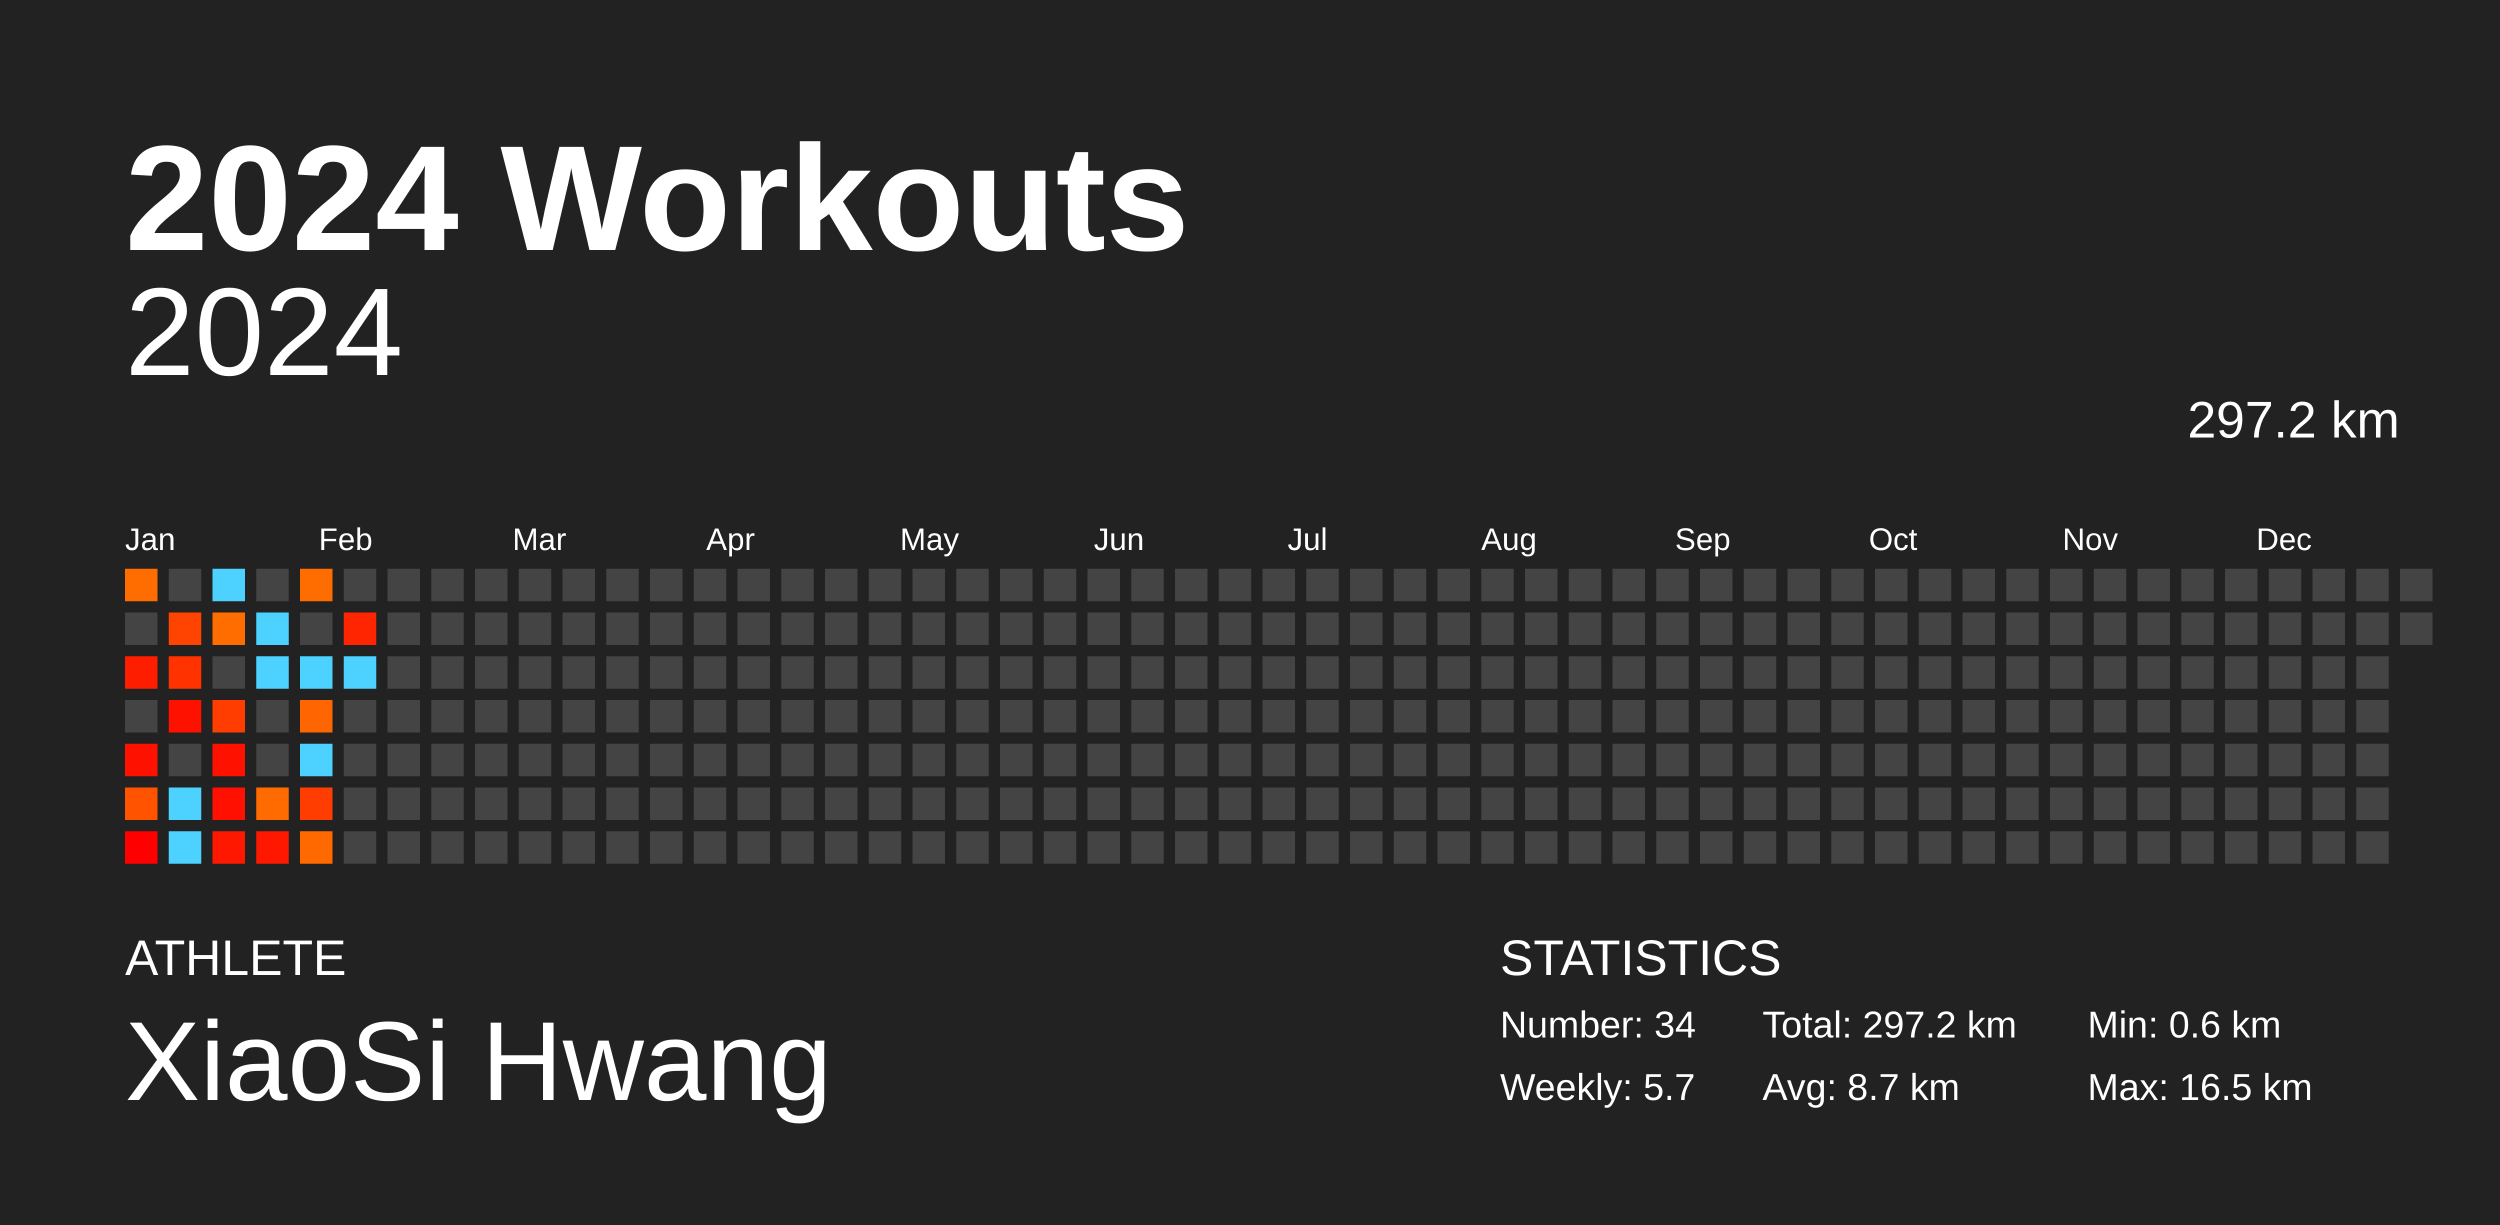
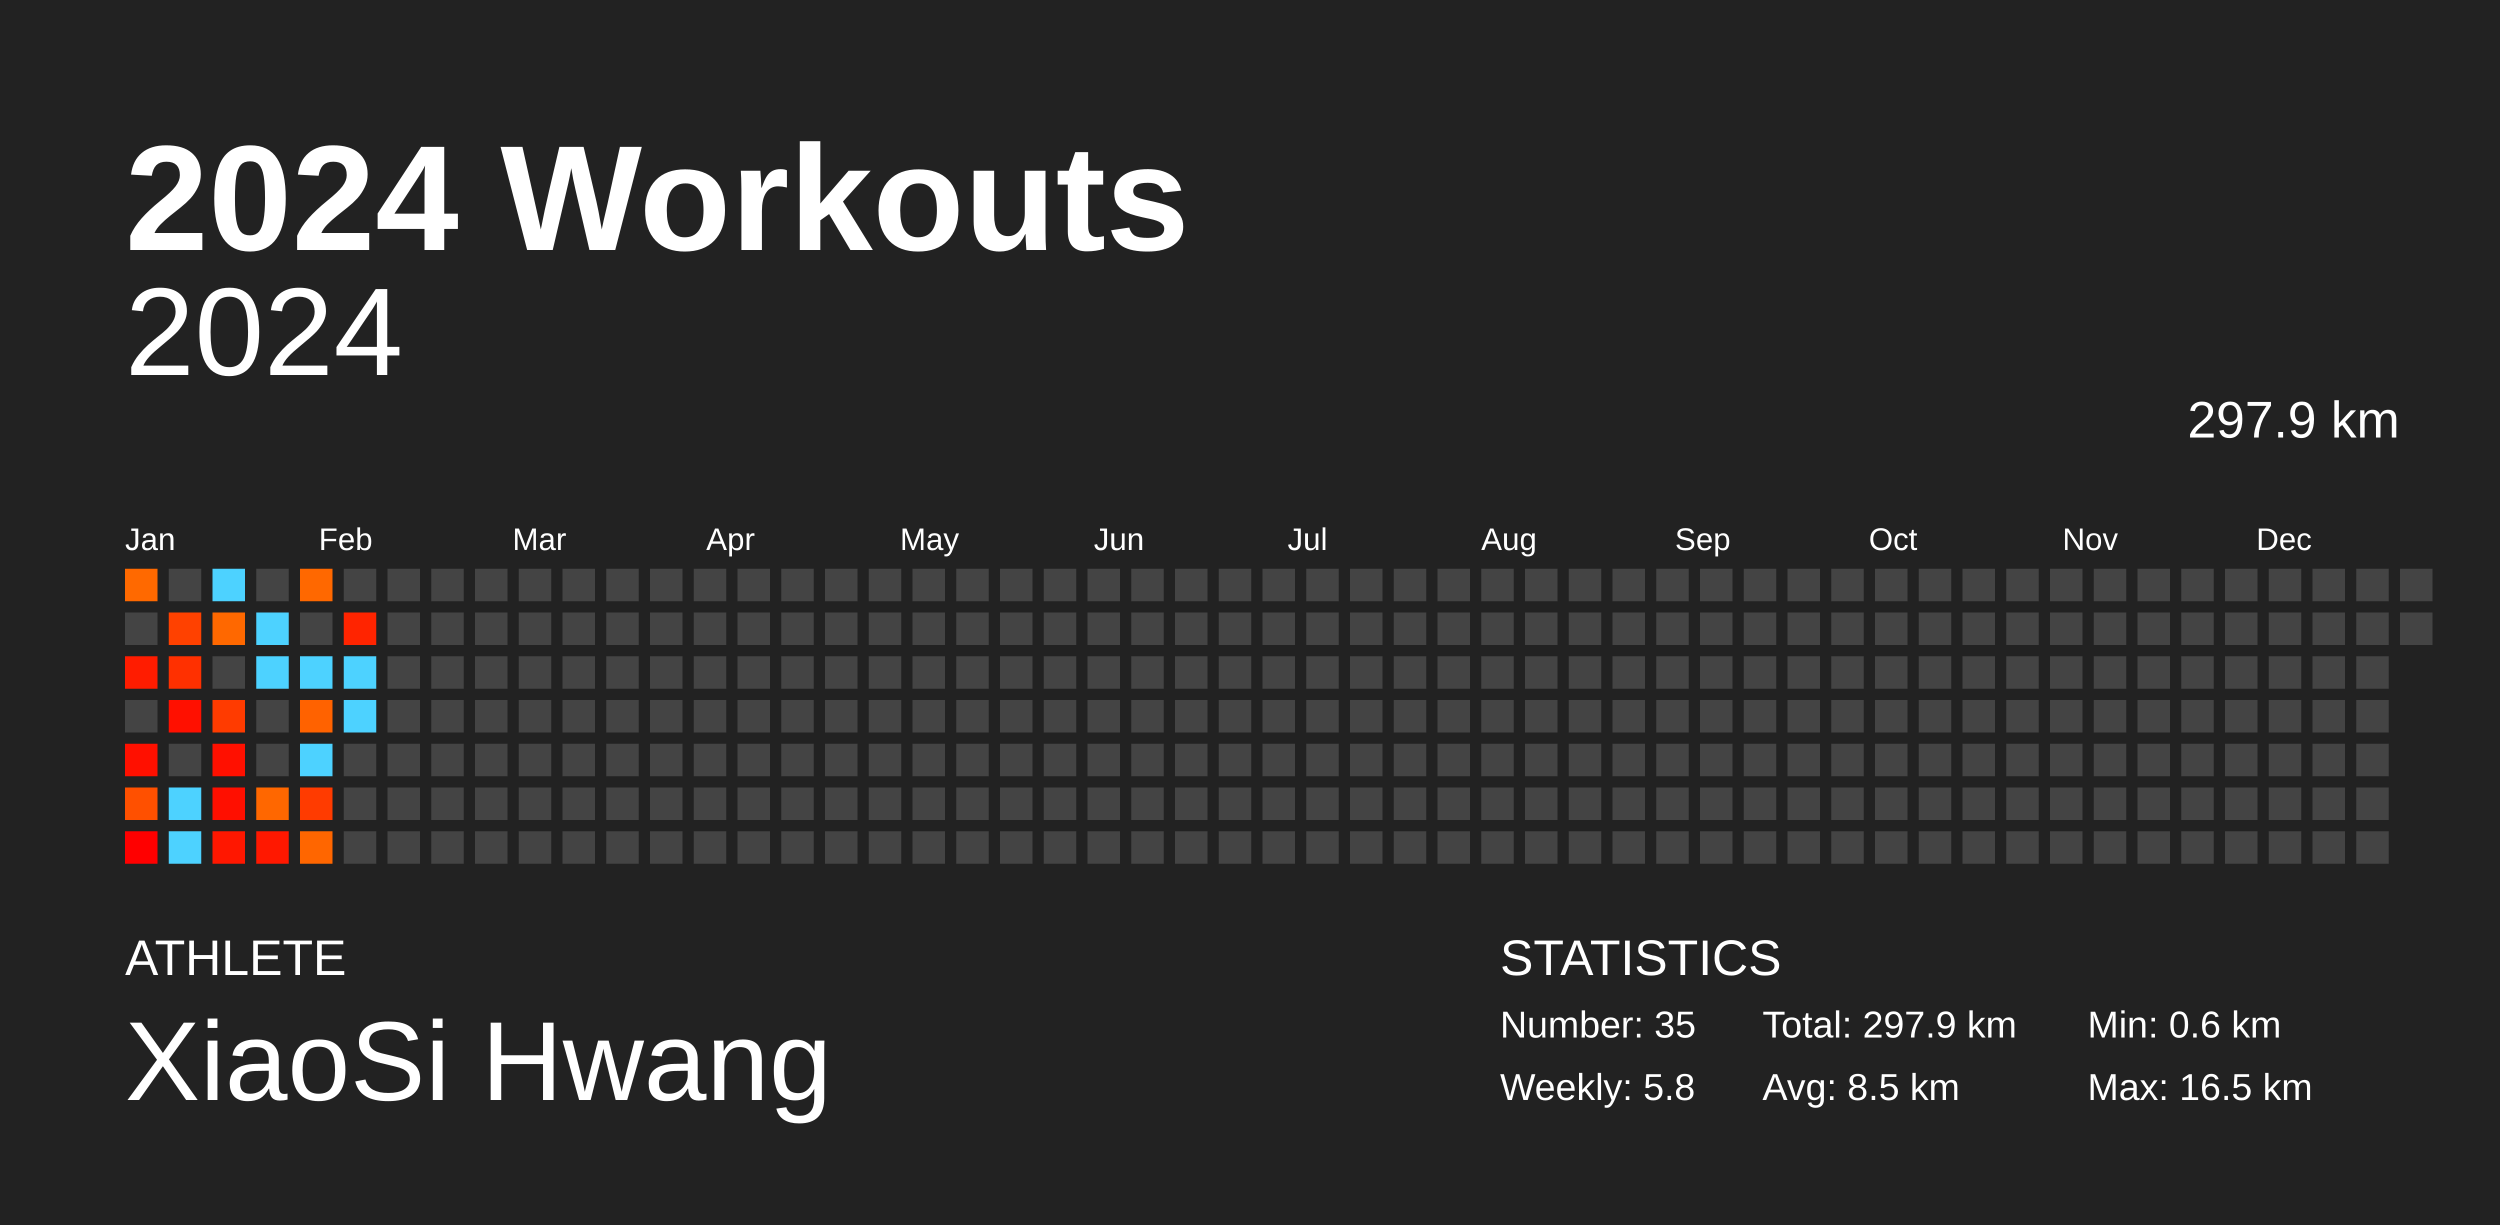
<svg xmlns="http://www.w3.org/2000/svg" baseProfile="full" height="98mm" version="1.1" viewBox="0,0,200,98" width="200mm">
  <defs />
  <rect fill="#222222" height="98" width="200" x="0" y="0" />
  <text fill="#FFFFFF" style="font-size:12px; font-family:Arial; font-weight:bold;" x="10" y="20">2024 Workouts</text>
  <text fill="#FFFFFF" style="font-size:4px; font-family:Arial" x="10" y="78">ATHLETE</text>
  <text fill="#FFFFFF" style="font-size:9px; font-family:Arial" x="10" y="88">XiaoSi Hwang</text>
  <text fill="#FFFFFF" style="font-size:4px; font-family:Arial" x="120" y="78">STATISTICS</text>
-   <text fill="#FFFFFF" style="font-size:3px; font-family:Arial" x="120" y="83">Number: 34</text>
-   <text fill="#FFFFFF" style="font-size:3px; font-family:Arial" x="120" y="88">Weekly: 5.7</text>
-   <text fill="#FFFFFF" style="font-size:3px; font-family:Arial" x="141" y="83">Total: 297.2 km</text>
-   <text fill="#FFFFFF" style="font-size:3px; font-family:Arial" x="141" y="88">Avg: 8.7 km</text>
+   <text fill="#FFFFFF" style="font-size:3px; font-family:Arial" x="120" y="83">Number: 35</text>
+   <text fill="#FFFFFF" style="font-size:3px; font-family:Arial" x="120" y="88">Weekly: 5.8</text>
+   <text fill="#FFFFFF" style="font-size:3px; font-family:Arial" x="141" y="83">Total: 297.9 km</text>
+   <text fill="#FFFFFF" style="font-size:3px; font-family:Arial" x="141" y="88">Avg: 8.5 km</text>
  <text fill="#FFFFFF" style="font-size:3px; font-family:Arial" x="167" y="83">Min: 0.6 km</text>
  <text fill="#FFFFFF" style="font-size:3px; font-family:Arial" x="167" y="88">Max: 16.5 km</text>
  <text alignment-baseline="hanging" fill="#FFFFFF" style="font-size:10.0px; font-family:Arial;" x="10" y="30">2024</text>
-   <text alignment-baseline="hanging" fill="#FFFFFF" style="font-size:4.125px; font-family:Arial;" x="175" y="35">297.2 km</text>
+   <text alignment-baseline="hanging" fill="#FFFFFF" style="font-size:4.125px; font-family:Arial;" x="175" y="35">297.9 km</text>
  <text fill="#FFFFFF" style="font-size:2.5px; font-family:Arial" x="10.0" y="44">Jan</text>
  <text fill="#FFFFFF" style="font-size:2.5px; font-family:Arial" x="25.5" y="44">Feb</text>
  <text fill="#FFFFFF" style="font-size:2.5px; font-family:Arial" x="41.0" y="44">Mar</text>
  <text fill="#FFFFFF" style="font-size:2.5px; font-family:Arial" x="56.5" y="44">Apr</text>
  <text fill="#FFFFFF" style="font-size:2.5px; font-family:Arial" x="72.0" y="44">May</text>
  <text fill="#FFFFFF" style="font-size:2.5px; font-family:Arial" x="87.5" y="44">Jun</text>
  <text fill="#FFFFFF" style="font-size:2.5px; font-family:Arial" x="103.0" y="44">Jul</text>
  <text fill="#FFFFFF" style="font-size:2.5px; font-family:Arial" x="118.5" y="44">Aug</text>
  <text fill="#FFFFFF" style="font-size:2.5px; font-family:Arial" x="134.0" y="44">Sep</text>
  <text fill="#FFFFFF" style="font-size:2.5px; font-family:Arial" x="149.5" y="44">Oct</text>
  <text fill="#FFFFFF" style="font-size:2.5px; font-family:Arial" x="165.0" y="44">Nov</text>
  <text fill="#FFFFFF" style="font-size:2.5px; font-family:Arial" x="180.5" y="44">Dec</text>
-   <rect fill="#ff6c00" height="2.6" width="2.6" x="10.0" y="45.5" />
+   <rect fill="#ff6900" height="2.6" width="2.6" x="10.0" y="45.5" />
  <rect fill="#444444" height="2.6" width="2.6" x="10.0" y="49.0" />
-   <rect fill="#ff1d00" height="2.6" width="2.6" x="10.0" y="52.5" />
+   <rect fill="#ff1c00" height="2.6" width="2.6" x="10.0" y="52.5" />
  <rect fill="#444444" height="2.6" width="2.6" x="10.0" y="56.0" />
-   <rect fill="#ff1100" height="2.6" width="2.6" x="10.0" y="59.5" />
-   <rect fill="#ff5300" height="2.6" width="2.6" x="10.0" y="63.0" />
+   <rect fill="#ff1000" height="2.6" width="2.6" x="10.0" y="59.5" />
+   <rect fill="#ff5000" height="2.6" width="2.6" x="10.0" y="63.0" />
  <rect fill="#ff0000" height="2.6" width="2.6" x="10.0" y="66.5" />
  <rect fill="#444444" height="2.6" width="2.6" x="13.5" y="45.5" />
-   <rect fill="#ff4300" height="2.6" width="2.6" x="13.5" y="49.0" />
-   <rect fill="#ff3200" height="2.6" width="2.6" x="13.5" y="52.5" />
-   <rect fill="#ff1100" height="2.6" width="2.6" x="13.5" y="56.0" />
+   <rect fill="#ff4100" height="2.6" width="2.6" x="13.5" y="49.0" />
+   <rect fill="#ff3000" height="2.6" width="2.6" x="13.5" y="52.5" />
+   <rect fill="#ff1000" height="2.6" width="2.6" x="13.5" y="56.0" />
  <rect fill="#444444" height="2.6" width="2.6" x="13.5" y="59.5" />
  <rect fill="#4dd2ff" height="2.6" width="2.6" x="13.5" y="63.0" />
  <rect fill="#4dd2ff" height="2.6" width="2.6" x="13.5" y="66.5" />
  <rect fill="#4dd2ff" height="2.6" width="2.6" x="17.0" y="45.5" />
-   <rect fill="#ff6c00" height="2.6" width="2.6" x="17.0" y="49.0" />
+   <rect fill="#ff6800" height="2.6" width="2.6" x="17.0" y="49.0" />
  <rect fill="#444444" height="2.6" width="2.6" x="17.0" y="52.5" />
-   <rect fill="#ff3d00" height="2.6" width="2.6" x="17.0" y="56.0" />
-   <rect fill="#ff1100" height="2.6" width="2.6" x="17.0" y="59.5" />
-   <rect fill="#ff1000" height="2.6" width="2.6" x="17.0" y="63.0" />
-   <rect fill="#ff1800" height="2.6" width="2.6" x="17.0" y="66.5" />
+   <rect fill="#ff3b00" height="2.6" width="2.6" x="17.0" y="56.0" />
+   <rect fill="#ff1000" height="2.6" width="2.6" x="17.0" y="59.5" />
+   <rect fill="#ff0f00" height="2.6" width="2.6" x="17.0" y="63.0" />
+   <rect fill="#ff1700" height="2.6" width="2.6" x="17.0" y="66.5" />
  <rect fill="#444444" height="2.6" width="2.6" x="20.5" y="45.5" />
  <rect fill="#4dd2ff" height="2.6" width="2.6" x="20.5" y="49.0" />
  <rect fill="#4dd2ff" height="2.6" width="2.6" x="20.5" y="52.5" />
  <rect fill="#444444" height="2.6" width="2.6" x="20.5" y="56.0" />
  <rect fill="#444444" height="2.6" width="2.6" x="20.5" y="59.5" />
-   <rect fill="#ff6b00" height="2.6" width="2.6" x="20.5" y="63.0" />
+   <rect fill="#ff6700" height="2.6" width="2.6" x="20.5" y="63.0" />
  <rect fill="#ff1800" height="2.6" width="2.6" x="20.5" y="66.5" />
-   <rect fill="#ff6c00" height="2.6" width="2.6" x="24.0" y="45.5" />
+   <rect fill="#ff6800" height="2.6" width="2.6" x="24.0" y="45.5" />
  <rect fill="#444444" height="2.6" width="2.6" x="24.0" y="49.0" />
  <rect fill="#4dd2ff" height="2.6" width="2.6" x="24.0" y="52.5" />
-   <rect fill="#ff6500" height="2.6" width="2.6" x="24.0" y="56.0" />
+   <rect fill="#ff6200" height="2.6" width="2.6" x="24.0" y="56.0" />
  <rect fill="#4dd2ff" height="2.6" width="2.6" x="24.0" y="59.5" />
-   <rect fill="#ff3d00" height="2.6" width="2.6" x="24.0" y="63.0" />
-   <rect fill="#ff6900" height="2.6" width="2.6" x="24.0" y="66.5" />
+   <rect fill="#ff3b00" height="2.6" width="2.6" x="24.0" y="63.0" />
+   <rect fill="#ff6600" height="2.6" width="2.6" x="24.0" y="66.5" />
  <rect fill="#444444" height="2.6" width="2.6" x="27.5" y="45.5" />
-   <rect fill="#ff2500" height="2.6" width="2.6" x="27.5" y="49.0" />
+   <rect fill="#ff2400" height="2.6" width="2.6" x="27.5" y="49.0" />
  <rect fill="#4dd2ff" height="2.6" width="2.6" x="27.5" y="52.5" />
-   <rect fill="#444444" height="2.6" width="2.6" x="27.5" y="56.0" />
+   <rect fill="#4dd2ff" height="2.6" width="2.6" x="27.5" y="56.0" />
  <rect fill="#444444" height="2.6" width="2.6" x="27.5" y="59.5" />
  <rect fill="#444444" height="2.6" width="2.6" x="27.5" y="63.0" />
  <rect fill="#444444" height="2.6" width="2.6" x="27.5" y="66.5" />
  <rect fill="#444444" height="2.6" width="2.6" x="31.0" y="45.5" />
  <rect fill="#444444" height="2.6" width="2.6" x="31.0" y="49.0" />
  <rect fill="#444444" height="2.6" width="2.6" x="31.0" y="52.5" />
  <rect fill="#444444" height="2.6" width="2.6" x="31.0" y="56.0" />
  <rect fill="#444444" height="2.6" width="2.6" x="31.0" y="59.5" />
  <rect fill="#444444" height="2.6" width="2.6" x="31.0" y="63.0" />
  <rect fill="#444444" height="2.6" width="2.6" x="31.0" y="66.5" />
  <rect fill="#444444" height="2.6" width="2.6" x="34.5" y="45.5" />
  <rect fill="#444444" height="2.6" width="2.6" x="34.5" y="49.0" />
  <rect fill="#444444" height="2.6" width="2.6" x="34.5" y="52.5" />
  <rect fill="#444444" height="2.6" width="2.6" x="34.5" y="56.0" />
  <rect fill="#444444" height="2.6" width="2.6" x="34.5" y="59.5" />
  <rect fill="#444444" height="2.6" width="2.6" x="34.5" y="63.0" />
  <rect fill="#444444" height="2.6" width="2.6" x="34.5" y="66.5" />
  <rect fill="#444444" height="2.6" width="2.6" x="38.0" y="45.5" />
  <rect fill="#444444" height="2.6" width="2.6" x="38.0" y="49.0" />
  <rect fill="#444444" height="2.6" width="2.6" x="38.0" y="52.5" />
  <rect fill="#444444" height="2.6" width="2.6" x="38.0" y="56.0" />
  <rect fill="#444444" height="2.6" width="2.6" x="38.0" y="59.5" />
  <rect fill="#444444" height="2.6" width="2.6" x="38.0" y="63.0" />
  <rect fill="#444444" height="2.6" width="2.6" x="38.0" y="66.5" />
  <rect fill="#444444" height="2.6" width="2.6" x="41.5" y="45.5" />
  <rect fill="#444444" height="2.6" width="2.6" x="41.5" y="49.0" />
  <rect fill="#444444" height="2.6" width="2.6" x="41.5" y="52.5" />
  <rect fill="#444444" height="2.6" width="2.6" x="41.5" y="56.0" />
  <rect fill="#444444" height="2.6" width="2.6" x="41.5" y="59.5" />
  <rect fill="#444444" height="2.6" width="2.6" x="41.5" y="63.0" />
  <rect fill="#444444" height="2.6" width="2.6" x="41.5" y="66.5" />
  <rect fill="#444444" height="2.6" width="2.6" x="45.0" y="45.5" />
  <rect fill="#444444" height="2.6" width="2.6" x="45.0" y="49.0" />
  <rect fill="#444444" height="2.6" width="2.6" x="45.0" y="52.5" />
  <rect fill="#444444" height="2.6" width="2.6" x="45.0" y="56.0" />
  <rect fill="#444444" height="2.6" width="2.6" x="45.0" y="59.5" />
  <rect fill="#444444" height="2.6" width="2.6" x="45.0" y="63.0" />
  <rect fill="#444444" height="2.6" width="2.6" x="45.0" y="66.5" />
  <rect fill="#444444" height="2.6" width="2.6" x="48.5" y="45.5" />
  <rect fill="#444444" height="2.6" width="2.6" x="48.5" y="49.0" />
  <rect fill="#444444" height="2.6" width="2.6" x="48.5" y="52.5" />
  <rect fill="#444444" height="2.6" width="2.6" x="48.5" y="56.0" />
  <rect fill="#444444" height="2.6" width="2.6" x="48.5" y="59.5" />
  <rect fill="#444444" height="2.6" width="2.6" x="48.5" y="63.0" />
  <rect fill="#444444" height="2.6" width="2.6" x="48.5" y="66.5" />
  <rect fill="#444444" height="2.6" width="2.6" x="52.0" y="45.5" />
  <rect fill="#444444" height="2.6" width="2.6" x="52.0" y="49.0" />
  <rect fill="#444444" height="2.6" width="2.6" x="52.0" y="52.5" />
  <rect fill="#444444" height="2.6" width="2.6" x="52.0" y="56.0" />
  <rect fill="#444444" height="2.6" width="2.6" x="52.0" y="59.5" />
  <rect fill="#444444" height="2.6" width="2.6" x="52.0" y="63.0" />
  <rect fill="#444444" height="2.6" width="2.6" x="52.0" y="66.5" />
  <rect fill="#444444" height="2.6" width="2.6" x="55.5" y="45.5" />
  <rect fill="#444444" height="2.6" width="2.6" x="55.5" y="49.0" />
  <rect fill="#444444" height="2.6" width="2.6" x="55.5" y="52.5" />
  <rect fill="#444444" height="2.6" width="2.6" x="55.5" y="56.0" />
  <rect fill="#444444" height="2.6" width="2.6" x="55.5" y="59.5" />
  <rect fill="#444444" height="2.6" width="2.6" x="55.5" y="63.0" />
  <rect fill="#444444" height="2.6" width="2.6" x="55.5" y="66.5" />
  <rect fill="#444444" height="2.6" width="2.6" x="59.0" y="45.5" />
  <rect fill="#444444" height="2.6" width="2.6" x="59.0" y="49.0" />
  <rect fill="#444444" height="2.6" width="2.6" x="59.0" y="52.5" />
  <rect fill="#444444" height="2.6" width="2.6" x="59.0" y="56.0" />
  <rect fill="#444444" height="2.6" width="2.6" x="59.0" y="59.5" />
  <rect fill="#444444" height="2.6" width="2.6" x="59.0" y="63.0" />
  <rect fill="#444444" height="2.6" width="2.6" x="59.0" y="66.5" />
  <rect fill="#444444" height="2.6" width="2.6" x="62.5" y="45.5" />
  <rect fill="#444444" height="2.6" width="2.6" x="62.5" y="49.0" />
  <rect fill="#444444" height="2.6" width="2.6" x="62.5" y="52.5" />
  <rect fill="#444444" height="2.6" width="2.6" x="62.5" y="56.0" />
  <rect fill="#444444" height="2.6" width="2.6" x="62.5" y="59.5" />
  <rect fill="#444444" height="2.6" width="2.6" x="62.5" y="63.0" />
  <rect fill="#444444" height="2.6" width="2.6" x="62.5" y="66.5" />
  <rect fill="#444444" height="2.6" width="2.6" x="66.0" y="45.5" />
  <rect fill="#444444" height="2.6" width="2.6" x="66.0" y="49.0" />
  <rect fill="#444444" height="2.6" width="2.6" x="66.0" y="52.5" />
  <rect fill="#444444" height="2.6" width="2.6" x="66.0" y="56.0" />
  <rect fill="#444444" height="2.6" width="2.6" x="66.0" y="59.5" />
  <rect fill="#444444" height="2.6" width="2.6" x="66.0" y="63.0" />
  <rect fill="#444444" height="2.6" width="2.6" x="66.0" y="66.5" />
  <rect fill="#444444" height="2.6" width="2.6" x="69.5" y="45.5" />
  <rect fill="#444444" height="2.6" width="2.6" x="69.5" y="49.0" />
  <rect fill="#444444" height="2.6" width="2.6" x="69.5" y="52.5" />
  <rect fill="#444444" height="2.6" width="2.6" x="69.5" y="56.0" />
  <rect fill="#444444" height="2.6" width="2.6" x="69.5" y="59.5" />
  <rect fill="#444444" height="2.6" width="2.6" x="69.5" y="63.0" />
  <rect fill="#444444" height="2.6" width="2.6" x="69.5" y="66.5" />
  <rect fill="#444444" height="2.6" width="2.6" x="73.0" y="45.5" />
  <rect fill="#444444" height="2.6" width="2.6" x="73.0" y="49.0" />
  <rect fill="#444444" height="2.6" width="2.6" x="73.0" y="52.5" />
  <rect fill="#444444" height="2.6" width="2.6" x="73.0" y="56.0" />
  <rect fill="#444444" height="2.6" width="2.6" x="73.0" y="59.5" />
  <rect fill="#444444" height="2.6" width="2.6" x="73.0" y="63.0" />
  <rect fill="#444444" height="2.6" width="2.6" x="73.0" y="66.5" />
  <rect fill="#444444" height="2.6" width="2.6" x="76.5" y="45.5" />
  <rect fill="#444444" height="2.6" width="2.6" x="76.5" y="49.0" />
  <rect fill="#444444" height="2.6" width="2.6" x="76.5" y="52.5" />
  <rect fill="#444444" height="2.6" width="2.6" x="76.5" y="56.0" />
  <rect fill="#444444" height="2.6" width="2.6" x="76.5" y="59.5" />
  <rect fill="#444444" height="2.6" width="2.6" x="76.5" y="63.0" />
  <rect fill="#444444" height="2.6" width="2.6" x="76.5" y="66.5" />
  <rect fill="#444444" height="2.6" width="2.6" x="80.0" y="45.5" />
  <rect fill="#444444" height="2.6" width="2.6" x="80.0" y="49.0" />
  <rect fill="#444444" height="2.6" width="2.6" x="80.0" y="52.5" />
  <rect fill="#444444" height="2.6" width="2.6" x="80.0" y="56.0" />
  <rect fill="#444444" height="2.6" width="2.6" x="80.0" y="59.5" />
  <rect fill="#444444" height="2.6" width="2.6" x="80.0" y="63.0" />
  <rect fill="#444444" height="2.6" width="2.6" x="80.0" y="66.5" />
  <rect fill="#444444" height="2.6" width="2.6" x="83.5" y="45.5" />
  <rect fill="#444444" height="2.6" width="2.6" x="83.5" y="49.0" />
  <rect fill="#444444" height="2.6" width="2.6" x="83.5" y="52.5" />
  <rect fill="#444444" height="2.6" width="2.6" x="83.5" y="56.0" />
  <rect fill="#444444" height="2.6" width="2.6" x="83.5" y="59.5" />
  <rect fill="#444444" height="2.6" width="2.6" x="83.5" y="63.0" />
  <rect fill="#444444" height="2.6" width="2.6" x="83.5" y="66.5" />
  <rect fill="#444444" height="2.6" width="2.6" x="87.0" y="45.5" />
  <rect fill="#444444" height="2.6" width="2.6" x="87.0" y="49.0" />
  <rect fill="#444444" height="2.6" width="2.6" x="87.0" y="52.5" />
  <rect fill="#444444" height="2.6" width="2.6" x="87.0" y="56.0" />
  <rect fill="#444444" height="2.6" width="2.6" x="87.0" y="59.5" />
  <rect fill="#444444" height="2.6" width="2.6" x="87.0" y="63.0" />
  <rect fill="#444444" height="2.6" width="2.6" x="87.0" y="66.5" />
  <rect fill="#444444" height="2.6" width="2.6" x="90.5" y="45.5" />
  <rect fill="#444444" height="2.6" width="2.6" x="90.5" y="49.0" />
  <rect fill="#444444" height="2.6" width="2.6" x="90.5" y="52.5" />
  <rect fill="#444444" height="2.6" width="2.6" x="90.5" y="56.0" />
  <rect fill="#444444" height="2.6" width="2.6" x="90.5" y="59.5" />
  <rect fill="#444444" height="2.6" width="2.6" x="90.5" y="63.0" />
  <rect fill="#444444" height="2.6" width="2.6" x="90.5" y="66.5" />
  <rect fill="#444444" height="2.6" width="2.6" x="94.0" y="45.5" />
  <rect fill="#444444" height="2.6" width="2.6" x="94.0" y="49.0" />
  <rect fill="#444444" height="2.6" width="2.6" x="94.0" y="52.5" />
  <rect fill="#444444" height="2.6" width="2.6" x="94.0" y="56.0" />
  <rect fill="#444444" height="2.6" width="2.6" x="94.0" y="59.5" />
  <rect fill="#444444" height="2.6" width="2.6" x="94.0" y="63.0" />
  <rect fill="#444444" height="2.6" width="2.6" x="94.0" y="66.5" />
  <rect fill="#444444" height="2.6" width="2.6" x="97.5" y="45.5" />
  <rect fill="#444444" height="2.6" width="2.6" x="97.5" y="49.0" />
  <rect fill="#444444" height="2.6" width="2.6" x="97.5" y="52.5" />
  <rect fill="#444444" height="2.6" width="2.6" x="97.5" y="56.0" />
  <rect fill="#444444" height="2.6" width="2.6" x="97.5" y="59.5" />
  <rect fill="#444444" height="2.6" width="2.6" x="97.5" y="63.0" />
  <rect fill="#444444" height="2.6" width="2.6" x="97.5" y="66.5" />
  <rect fill="#444444" height="2.6" width="2.6" x="101.0" y="45.5" />
  <rect fill="#444444" height="2.6" width="2.6" x="101.0" y="49.0" />
  <rect fill="#444444" height="2.6" width="2.6" x="101.0" y="52.5" />
  <rect fill="#444444" height="2.6" width="2.6" x="101.0" y="56.0" />
  <rect fill="#444444" height="2.6" width="2.6" x="101.0" y="59.5" />
  <rect fill="#444444" height="2.6" width="2.6" x="101.0" y="63.0" />
  <rect fill="#444444" height="2.6" width="2.6" x="101.0" y="66.5" />
  <rect fill="#444444" height="2.6" width="2.6" x="104.5" y="45.5" />
  <rect fill="#444444" height="2.6" width="2.6" x="104.5" y="49.0" />
  <rect fill="#444444" height="2.6" width="2.6" x="104.5" y="52.5" />
  <rect fill="#444444" height="2.6" width="2.6" x="104.5" y="56.0" />
  <rect fill="#444444" height="2.6" width="2.6" x="104.5" y="59.5" />
  <rect fill="#444444" height="2.6" width="2.6" x="104.5" y="63.0" />
  <rect fill="#444444" height="2.6" width="2.6" x="104.5" y="66.5" />
  <rect fill="#444444" height="2.6" width="2.6" x="108.0" y="45.5" />
  <rect fill="#444444" height="2.6" width="2.6" x="108.0" y="49.0" />
  <rect fill="#444444" height="2.6" width="2.6" x="108.0" y="52.5" />
  <rect fill="#444444" height="2.6" width="2.6" x="108.0" y="56.0" />
  <rect fill="#444444" height="2.6" width="2.6" x="108.0" y="59.5" />
  <rect fill="#444444" height="2.6" width="2.6" x="108.0" y="63.0" />
  <rect fill="#444444" height="2.6" width="2.6" x="108.0" y="66.5" />
  <rect fill="#444444" height="2.6" width="2.6" x="111.5" y="45.5" />
  <rect fill="#444444" height="2.6" width="2.6" x="111.5" y="49.0" />
  <rect fill="#444444" height="2.6" width="2.6" x="111.5" y="52.5" />
  <rect fill="#444444" height="2.6" width="2.6" x="111.5" y="56.0" />
  <rect fill="#444444" height="2.6" width="2.6" x="111.5" y="59.5" />
  <rect fill="#444444" height="2.6" width="2.6" x="111.5" y="63.0" />
  <rect fill="#444444" height="2.6" width="2.6" x="111.5" y="66.5" />
  <rect fill="#444444" height="2.6" width="2.6" x="115.0" y="45.5" />
  <rect fill="#444444" height="2.6" width="2.6" x="115.0" y="49.0" />
  <rect fill="#444444" height="2.6" width="2.6" x="115.0" y="52.5" />
  <rect fill="#444444" height="2.6" width="2.6" x="115.0" y="56.0" />
  <rect fill="#444444" height="2.6" width="2.6" x="115.0" y="59.5" />
  <rect fill="#444444" height="2.6" width="2.6" x="115.0" y="63.0" />
  <rect fill="#444444" height="2.6" width="2.6" x="115.0" y="66.5" />
  <rect fill="#444444" height="2.6" width="2.6" x="118.5" y="45.5" />
  <rect fill="#444444" height="2.6" width="2.6" x="118.5" y="49.0" />
  <rect fill="#444444" height="2.6" width="2.6" x="118.5" y="52.5" />
  <rect fill="#444444" height="2.6" width="2.6" x="118.5" y="56.0" />
  <rect fill="#444444" height="2.6" width="2.6" x="118.5" y="59.5" />
  <rect fill="#444444" height="2.6" width="2.6" x="118.5" y="63.0" />
  <rect fill="#444444" height="2.6" width="2.6" x="118.5" y="66.5" />
  <rect fill="#444444" height="2.6" width="2.6" x="122.0" y="45.5" />
  <rect fill="#444444" height="2.6" width="2.6" x="122.0" y="49.0" />
  <rect fill="#444444" height="2.6" width="2.6" x="122.0" y="52.5" />
  <rect fill="#444444" height="2.6" width="2.6" x="122.0" y="56.0" />
  <rect fill="#444444" height="2.6" width="2.6" x="122.0" y="59.5" />
  <rect fill="#444444" height="2.6" width="2.6" x="122.0" y="63.0" />
  <rect fill="#444444" height="2.6" width="2.6" x="122.0" y="66.5" />
  <rect fill="#444444" height="2.6" width="2.6" x="125.5" y="45.5" />
  <rect fill="#444444" height="2.6" width="2.6" x="125.5" y="49.0" />
  <rect fill="#444444" height="2.6" width="2.6" x="125.5" y="52.5" />
  <rect fill="#444444" height="2.6" width="2.6" x="125.5" y="56.0" />
  <rect fill="#444444" height="2.6" width="2.6" x="125.5" y="59.5" />
  <rect fill="#444444" height="2.6" width="2.6" x="125.5" y="63.0" />
  <rect fill="#444444" height="2.6" width="2.6" x="125.5" y="66.5" />
  <rect fill="#444444" height="2.6" width="2.6" x="129.0" y="45.5" />
  <rect fill="#444444" height="2.6" width="2.6" x="129.0" y="49.0" />
  <rect fill="#444444" height="2.6" width="2.6" x="129.0" y="52.5" />
  <rect fill="#444444" height="2.6" width="2.6" x="129.0" y="56.0" />
  <rect fill="#444444" height="2.6" width="2.6" x="129.0" y="59.5" />
  <rect fill="#444444" height="2.6" width="2.6" x="129.0" y="63.0" />
  <rect fill="#444444" height="2.6" width="2.6" x="129.0" y="66.5" />
  <rect fill="#444444" height="2.6" width="2.6" x="132.5" y="45.5" />
  <rect fill="#444444" height="2.6" width="2.6" x="132.5" y="49.0" />
  <rect fill="#444444" height="2.6" width="2.6" x="132.5" y="52.5" />
  <rect fill="#444444" height="2.6" width="2.6" x="132.5" y="56.0" />
  <rect fill="#444444" height="2.6" width="2.6" x="132.5" y="59.5" />
  <rect fill="#444444" height="2.6" width="2.6" x="132.5" y="63.0" />
  <rect fill="#444444" height="2.6" width="2.6" x="132.5" y="66.5" />
  <rect fill="#444444" height="2.6" width="2.6" x="136.0" y="45.5" />
  <rect fill="#444444" height="2.6" width="2.6" x="136.0" y="49.0" />
  <rect fill="#444444" height="2.6" width="2.6" x="136.0" y="52.5" />
  <rect fill="#444444" height="2.6" width="2.6" x="136.0" y="56.0" />
  <rect fill="#444444" height="2.6" width="2.6" x="136.0" y="59.5" />
  <rect fill="#444444" height="2.6" width="2.6" x="136.0" y="63.0" />
  <rect fill="#444444" height="2.6" width="2.6" x="136.0" y="66.5" />
  <rect fill="#444444" height="2.6" width="2.6" x="139.5" y="45.5" />
  <rect fill="#444444" height="2.6" width="2.6" x="139.5" y="49.0" />
  <rect fill="#444444" height="2.6" width="2.6" x="139.5" y="52.5" />
  <rect fill="#444444" height="2.6" width="2.6" x="139.5" y="56.0" />
  <rect fill="#444444" height="2.6" width="2.6" x="139.5" y="59.5" />
  <rect fill="#444444" height="2.6" width="2.6" x="139.5" y="63.0" />
  <rect fill="#444444" height="2.6" width="2.6" x="139.5" y="66.5" />
  <rect fill="#444444" height="2.6" width="2.6" x="143.0" y="45.5" />
  <rect fill="#444444" height="2.6" width="2.6" x="143.0" y="49.0" />
  <rect fill="#444444" height="2.6" width="2.6" x="143.0" y="52.5" />
  <rect fill="#444444" height="2.6" width="2.6" x="143.0" y="56.0" />
  <rect fill="#444444" height="2.6" width="2.6" x="143.0" y="59.5" />
  <rect fill="#444444" height="2.6" width="2.6" x="143.0" y="63.0" />
  <rect fill="#444444" height="2.6" width="2.6" x="143.0" y="66.5" />
  <rect fill="#444444" height="2.6" width="2.6" x="146.5" y="45.5" />
  <rect fill="#444444" height="2.6" width="2.6" x="146.5" y="49.0" />
  <rect fill="#444444" height="2.6" width="2.6" x="146.5" y="52.5" />
  <rect fill="#444444" height="2.6" width="2.6" x="146.5" y="56.0" />
  <rect fill="#444444" height="2.6" width="2.6" x="146.5" y="59.5" />
  <rect fill="#444444" height="2.6" width="2.6" x="146.5" y="63.0" />
  <rect fill="#444444" height="2.6" width="2.6" x="146.5" y="66.5" />
  <rect fill="#444444" height="2.6" width="2.6" x="150.0" y="45.5" />
  <rect fill="#444444" height="2.6" width="2.6" x="150.0" y="49.0" />
  <rect fill="#444444" height="2.6" width="2.6" x="150.0" y="52.5" />
  <rect fill="#444444" height="2.6" width="2.6" x="150.0" y="56.0" />
  <rect fill="#444444" height="2.6" width="2.6" x="150.0" y="59.5" />
  <rect fill="#444444" height="2.6" width="2.6" x="150.0" y="63.0" />
  <rect fill="#444444" height="2.6" width="2.6" x="150.0" y="66.5" />
  <rect fill="#444444" height="2.6" width="2.6" x="153.5" y="45.5" />
  <rect fill="#444444" height="2.6" width="2.6" x="153.5" y="49.0" />
  <rect fill="#444444" height="2.6" width="2.6" x="153.5" y="52.5" />
  <rect fill="#444444" height="2.6" width="2.6" x="153.5" y="56.0" />
  <rect fill="#444444" height="2.6" width="2.6" x="153.5" y="59.5" />
  <rect fill="#444444" height="2.6" width="2.6" x="153.5" y="63.0" />
  <rect fill="#444444" height="2.6" width="2.6" x="153.5" y="66.5" />
  <rect fill="#444444" height="2.6" width="2.6" x="157.0" y="45.5" />
  <rect fill="#444444" height="2.6" width="2.6" x="157.0" y="49.0" />
  <rect fill="#444444" height="2.6" width="2.6" x="157.0" y="52.5" />
  <rect fill="#444444" height="2.6" width="2.6" x="157.0" y="56.0" />
  <rect fill="#444444" height="2.6" width="2.6" x="157.0" y="59.5" />
  <rect fill="#444444" height="2.6" width="2.6" x="157.0" y="63.0" />
  <rect fill="#444444" height="2.6" width="2.6" x="157.0" y="66.5" />
  <rect fill="#444444" height="2.6" width="2.6" x="160.5" y="45.5" />
  <rect fill="#444444" height="2.6" width="2.6" x="160.5" y="49.0" />
  <rect fill="#444444" height="2.6" width="2.6" x="160.5" y="52.5" />
  <rect fill="#444444" height="2.6" width="2.6" x="160.5" y="56.0" />
  <rect fill="#444444" height="2.6" width="2.6" x="160.5" y="59.5" />
  <rect fill="#444444" height="2.6" width="2.6" x="160.5" y="63.0" />
  <rect fill="#444444" height="2.6" width="2.6" x="160.5" y="66.5" />
  <rect fill="#444444" height="2.6" width="2.6" x="164.0" y="45.5" />
  <rect fill="#444444" height="2.6" width="2.6" x="164.0" y="49.0" />
  <rect fill="#444444" height="2.6" width="2.6" x="164.0" y="52.5" />
  <rect fill="#444444" height="2.6" width="2.6" x="164.0" y="56.0" />
  <rect fill="#444444" height="2.6" width="2.6" x="164.0" y="59.5" />
  <rect fill="#444444" height="2.6" width="2.6" x="164.0" y="63.0" />
  <rect fill="#444444" height="2.6" width="2.6" x="164.0" y="66.5" />
  <rect fill="#444444" height="2.6" width="2.6" x="167.5" y="45.5" />
  <rect fill="#444444" height="2.6" width="2.6" x="167.5" y="49.0" />
  <rect fill="#444444" height="2.6" width="2.6" x="167.5" y="52.5" />
  <rect fill="#444444" height="2.6" width="2.6" x="167.5" y="56.0" />
  <rect fill="#444444" height="2.6" width="2.6" x="167.5" y="59.5" />
  <rect fill="#444444" height="2.6" width="2.6" x="167.5" y="63.0" />
  <rect fill="#444444" height="2.6" width="2.6" x="167.5" y="66.5" />
  <rect fill="#444444" height="2.6" width="2.6" x="171.0" y="45.5" />
  <rect fill="#444444" height="2.6" width="2.6" x="171.0" y="49.0" />
  <rect fill="#444444" height="2.6" width="2.6" x="171.0" y="52.5" />
  <rect fill="#444444" height="2.6" width="2.6" x="171.0" y="56.0" />
  <rect fill="#444444" height="2.6" width="2.6" x="171.0" y="59.5" />
  <rect fill="#444444" height="2.6" width="2.6" x="171.0" y="63.0" />
  <rect fill="#444444" height="2.6" width="2.6" x="171.0" y="66.5" />
  <rect fill="#444444" height="2.6" width="2.6" x="174.5" y="45.5" />
  <rect fill="#444444" height="2.6" width="2.6" x="174.5" y="49.0" />
  <rect fill="#444444" height="2.6" width="2.6" x="174.5" y="52.5" />
  <rect fill="#444444" height="2.6" width="2.6" x="174.5" y="56.0" />
  <rect fill="#444444" height="2.6" width="2.6" x="174.5" y="59.5" />
  <rect fill="#444444" height="2.6" width="2.6" x="174.5" y="63.0" />
  <rect fill="#444444" height="2.6" width="2.6" x="174.5" y="66.5" />
  <rect fill="#444444" height="2.6" width="2.6" x="178.0" y="45.5" />
  <rect fill="#444444" height="2.6" width="2.6" x="178.0" y="49.0" />
  <rect fill="#444444" height="2.6" width="2.6" x="178.0" y="52.5" />
  <rect fill="#444444" height="2.6" width="2.6" x="178.0" y="56.0" />
  <rect fill="#444444" height="2.6" width="2.6" x="178.0" y="59.5" />
  <rect fill="#444444" height="2.6" width="2.6" x="178.0" y="63.0" />
  <rect fill="#444444" height="2.6" width="2.6" x="178.0" y="66.5" />
  <rect fill="#444444" height="2.6" width="2.6" x="181.5" y="45.5" />
  <rect fill="#444444" height="2.6" width="2.6" x="181.5" y="49.0" />
  <rect fill="#444444" height="2.6" width="2.6" x="181.5" y="52.5" />
  <rect fill="#444444" height="2.6" width="2.6" x="181.5" y="56.0" />
  <rect fill="#444444" height="2.6" width="2.6" x="181.5" y="59.5" />
  <rect fill="#444444" height="2.6" width="2.6" x="181.5" y="63.0" />
  <rect fill="#444444" height="2.6" width="2.6" x="181.5" y="66.5" />
  <rect fill="#444444" height="2.6" width="2.6" x="185.0" y="45.5" />
  <rect fill="#444444" height="2.6" width="2.6" x="185.0" y="49.0" />
  <rect fill="#444444" height="2.6" width="2.6" x="185.0" y="52.5" />
  <rect fill="#444444" height="2.6" width="2.6" x="185.0" y="56.0" />
  <rect fill="#444444" height="2.6" width="2.6" x="185.0" y="59.5" />
  <rect fill="#444444" height="2.6" width="2.6" x="185.0" y="63.0" />
  <rect fill="#444444" height="2.6" width="2.6" x="185.0" y="66.5" />
  <rect fill="#444444" height="2.6" width="2.6" x="188.5" y="45.5" />
  <rect fill="#444444" height="2.6" width="2.6" x="188.5" y="49.0" />
  <rect fill="#444444" height="2.6" width="2.6" x="188.5" y="52.5" />
  <rect fill="#444444" height="2.6" width="2.6" x="188.5" y="56.0" />
  <rect fill="#444444" height="2.6" width="2.6" x="188.5" y="59.5" />
  <rect fill="#444444" height="2.6" width="2.6" x="188.5" y="63.0" />
  <rect fill="#444444" height="2.6" width="2.6" x="188.5" y="66.5" />
  <rect fill="#444444" height="2.6" width="2.6" x="192.0" y="45.5" />
  <rect fill="#444444" height="2.6" width="2.6" x="192.0" y="49.0" />
</svg>
